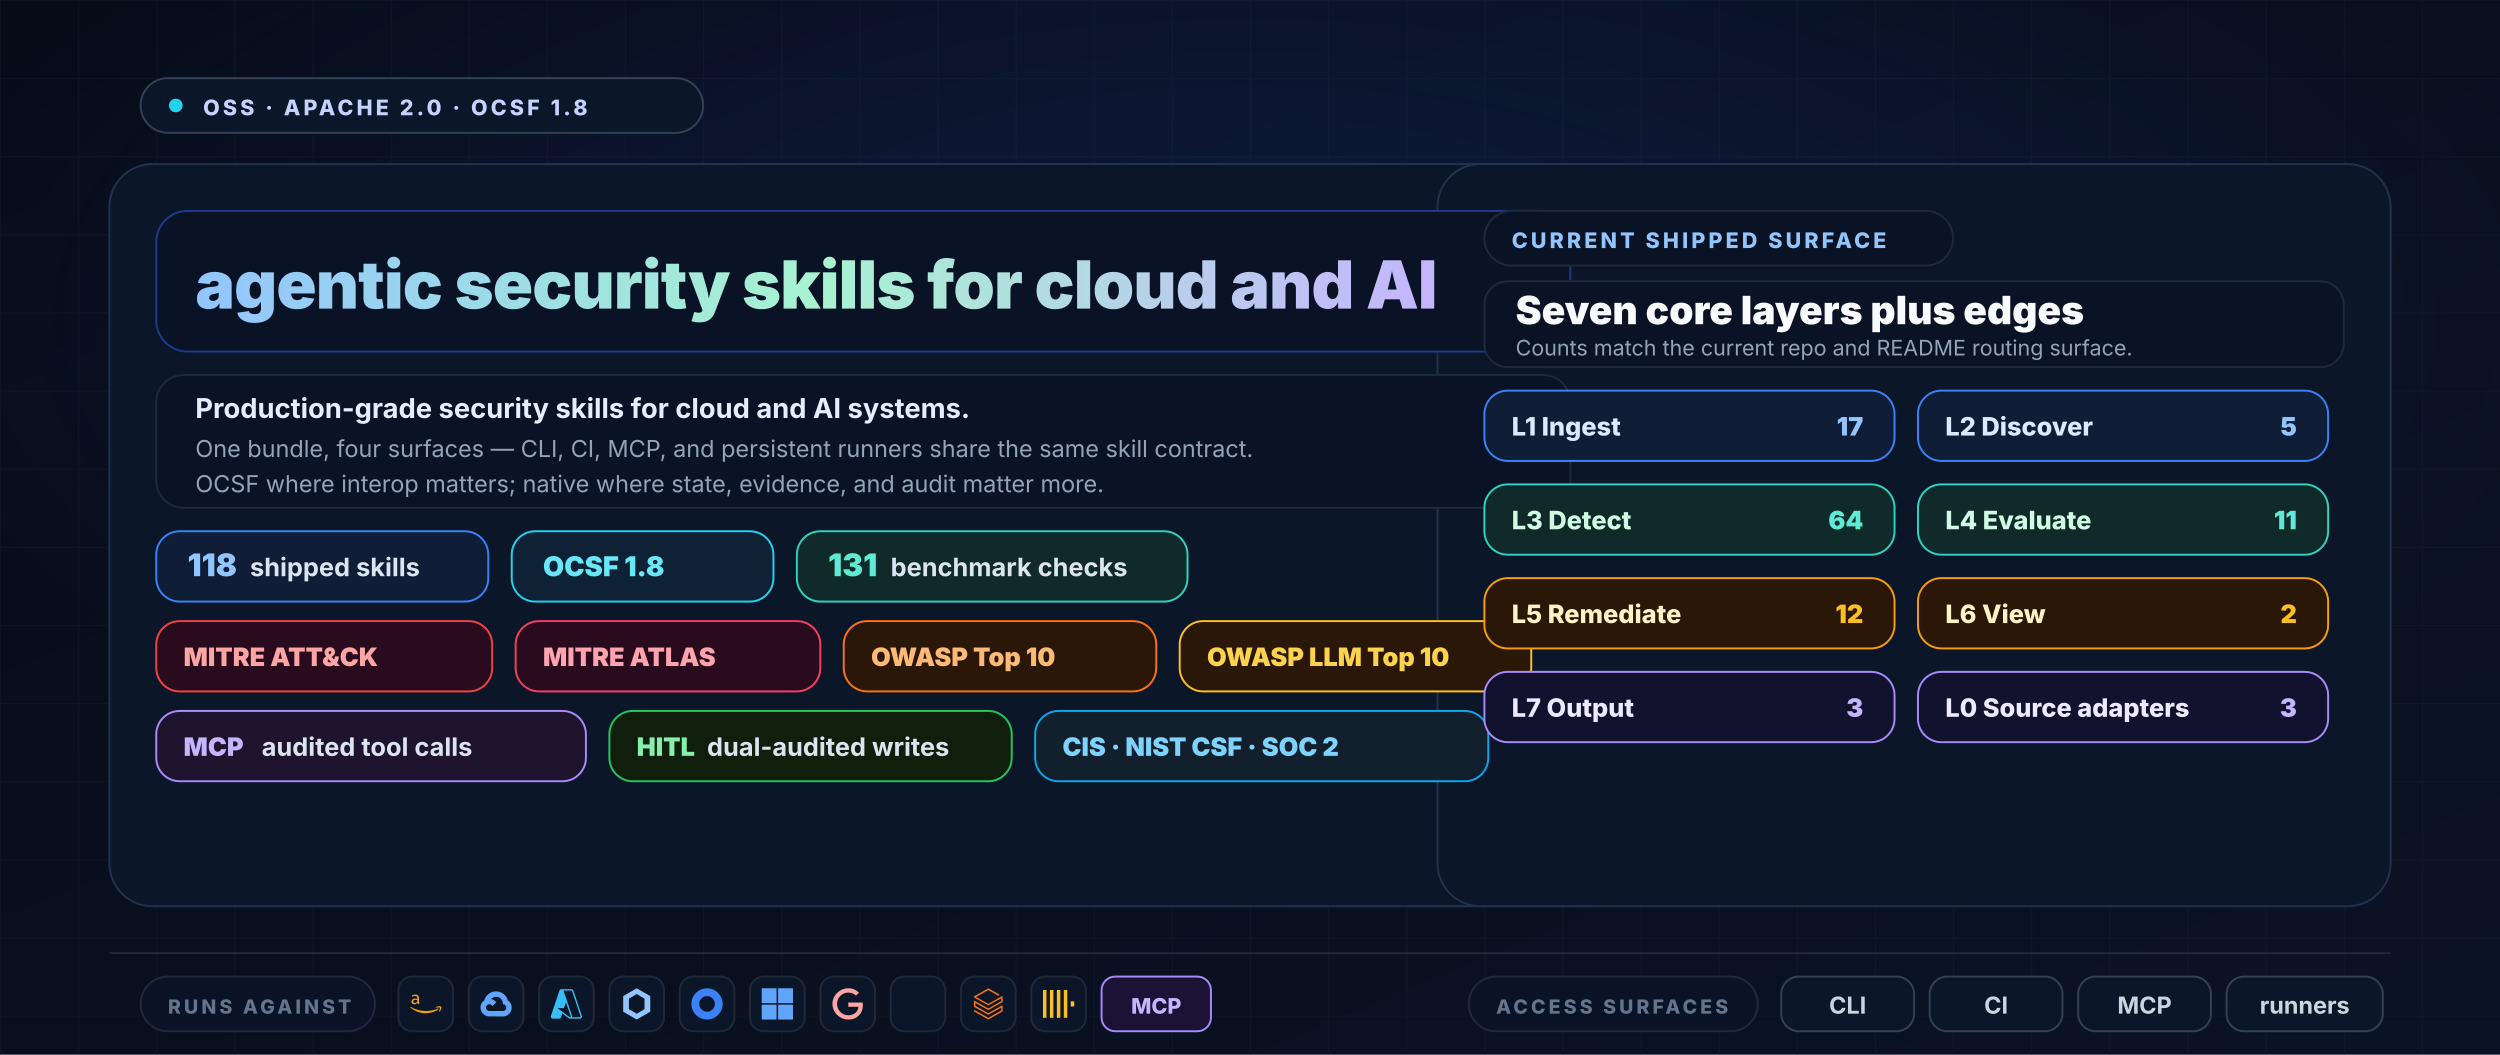
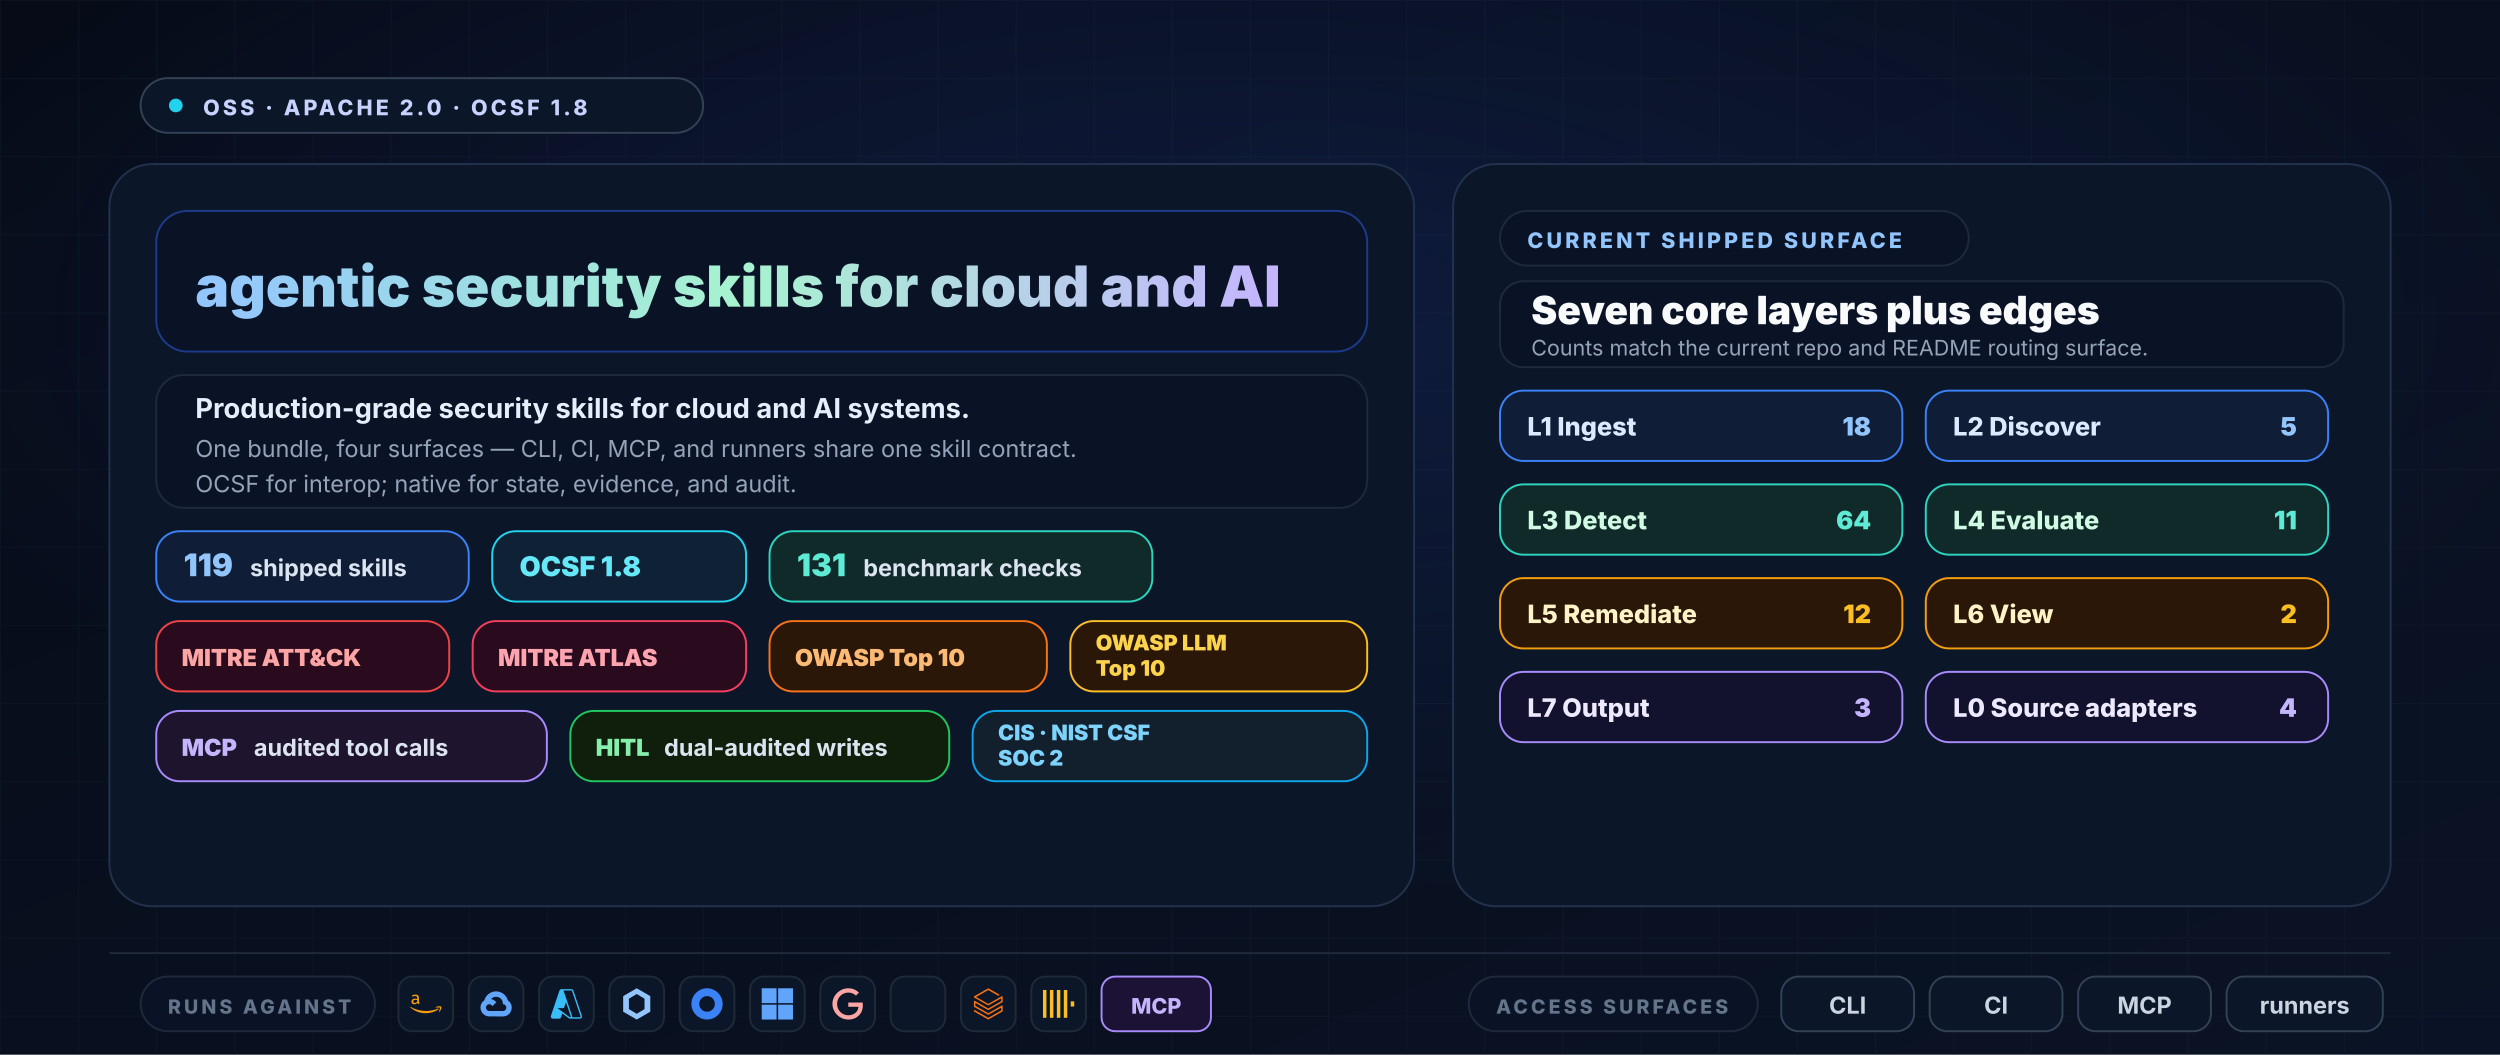
<svg xmlns="http://www.w3.org/2000/svg" width="1280" height="540" viewBox="0 0 1280 540" role="img" aria-labelledby="title desc">
  <defs>
    <linearGradient id="bg" x1="0" y1="0" x2="1" y2="1">
      <stop offset="0%" stop-color="#060b17" />
      <stop offset="100%" stop-color="#0a1325" />
    </linearGradient>
    <radialGradient id="glow" cx="50%" cy="30%" r="55%">
      <stop offset="0%" stop-color="#1e3a8a" stop-opacity="0.3" />
      <stop offset="100%" stop-color="#1e3a8a" stop-opacity="0" />
    </radialGradient>
    <linearGradient id="wordmark" x1="0" y1="0" x2="1" y2="0">
      <stop offset="0%" stop-color="#93c5fd" />
      <stop offset="50%" stop-color="#a7f3d0" />
      <stop offset="100%" stop-color="#c4b5fd" />
    </linearGradient>
    <pattern id="grid" x="0" y="0" width="40" height="40" patternUnits="userSpaceOnUse">
      <path d="M40 0H0V40" fill="none" stroke="#1e293b" stroke-opacity="0.25" stroke-width="1" />
    </pattern>
    <symbol id="aws" viewBox="0 0 24 24">
      <path fill="#f59e0b" d="M6.763 10.036c0 .296.032.535.088.71.064.176.144.368.256.576.04.063.056.127.056.183 0 .08-.048.16-.152.24l-.503.335a.383.383 0 0 1-.208.072c-.08 0-.16-.04-.239-.112a2.47 2.47 0 0 1-.287-.375 6.18 6.18 0 0 1-.248-.471c-.622.734-1.405 1.101-2.347 1.101-.67 0-1.205-.191-1.596-.574-.391-.384-.59-.894-.59-1.533 0-.678.239-1.23.726-1.644.487-.415 1.133-.623 1.955-.623.272 0 .551.024.846.064.296.04.6.104.918.176v-.583c0-.607-.127-1.03-.375-1.277-.255-.248-.686-.367-1.3-.367-.28 0-.568.031-.863.103-.295.072-.583.16-.862.272a2.287 2.287 0 0 1-.28.104.488.488 0 0 1-.127.023c-.112 0-.168-.08-.168-.247v-.391c0-.128.016-.224.056-.28a.597.597 0 0 1 .224-.167c.279-.144.614-.264 1.005-.36a4.84 4.84 0 0 1 1.246-.151c.95 0 1.644.216 2.091.647.439.43.662 1.085.662 1.963v2.586zm-3.24 1.214c.263 0 .534-.048.822-.144.287-.096.543-.271.758-.51.128-.152.224-.32.272-.512.047-.191.08-.423.08-.694v-.335a6.66 6.66 0 0 0-.735-.136 6.02 6.02 0 0 0-.75-.048c-.535 0-.926.104-1.19.32-.263.215-.39.518-.39.917 0 .375.095.655.295.846.191.2.47.296.838.296zM21.698 16.207c-2.626 1.94-6.442 2.969-9.722 2.969-4.598 0-8.74-1.7-11.87-4.526-.247-.223-.024-.527.272-.351 3.384 1.963 7.559 3.153 11.877 3.153 2.914 0 6.114-.607 9.06-1.852.439-.2.814.287.383.607zM22.792 14.961c-.336-.43-2.22-.207-3.074-.103-.255.032-.295-.192-.063-.36 1.5-1.053 3.967-.75 4.254-.399.287.36-.08 2.826-1.485 4.007-.215.184-.423.088-.327-.151.32-.79 1.03-2.57.695-2.994z" />
    </symbol>
    <symbol id="gcp" viewBox="0 0 24 24">
      <path fill="#60a5fa" d="M12.19 2.38a9.344 9.344 0 0 0-9.234 6.893c.053-.02-.055.013 0 0-3.875 2.551-3.922 8.11-.247 10.941l.006-.007-.007.03a6.717 6.717 0 0 0 4.077 1.356h5.173l.03.03h5.192c6.687.053 9.376-8.605 3.835-12.35a9.365 9.365 0 0 0-2.821-4.552l-.043.043.006-.05A9.344 9.344 0 0 0 12.19 2.38zm-.358 4.146c1.244-.04 2.518.368 3.486 1.15a5.186 5.186 0 0 1 1.862 4.078v.518c3.53-.07 3.53 5.262 0 5.193h-5.193l-.008.009v-.04H6.785a2.59 2.59 0 0 1-1.067-.23h.001a2.597 2.597 0 1 1 3.437-3.437l3.013-3.012A6.747 6.747 0 0 0 8.11 8.24c.018-.01.04-.026.054-.023a5.186 5.186 0 0 1 3.67-1.69z" />
    </symbol>
    <symbol id="azure" viewBox="0 0 24 24">
      <path fill="#38bdf8" d="M22.379 23.343a1.62 1.62 0 0 0 1.536-2.14v.002L17.35 1.76A1.62 1.62 0 0 0 15.816.657H8.184A1.62 1.62 0 0 0 6.65 1.76L.086 21.204a1.62 1.62 0 0 0 1.536 2.139h4.741a1.62 1.62 0 0 0 1.535-1.103l.977-2.892 4.947 3.675c.28.208.618.32.966.32m-3.084-12.531 3.624 10.739a.54.54 0 0 1-.51.713v-.001h-.03a.54.54 0 0 1-.322-.106l-9.287-6.9h4.853m6.313 7.006c.116-.326.13-.694.007-1.058L9.79 1.76a1.722 1.722 0 0 0-.007-.02h6.034a.54.54 0 0 1 .512.366l6.562 19.445a.54.54 0 0 1-.338.684" />
    </symbol>
    <symbol id="k8s" viewBox="0 0 24 24">
      <path fill="#93c5fd" d="M12 0L1.6 6v12L12 24l10.4-6V6L12 0zm0 4.4L18 8v8L12 19.6 6 16V8l6-3.6z" />
    </symbol>
    <symbol id="okta" viewBox="0 0 24 24">
      <path fill="#3b82f6" d="M12 0C5.389 0 0 5.35 0 12s5.35 12 12 12 12-5.35 12-12S18.611 0 12 0zm0 18c-3.325 0-6-2.675-6-6s2.675-6 6-6 6 2.675 6 6-2.675 6-6 6z" />
    </symbol>
    <symbol id="entra" viewBox="0 0 24 24">
      <path fill="#60a5fa" d="M0 0v11.408h11.408V0zm12.594 0v11.408H24V0zM0 12.594V24h11.408V12.594zm12.594 0V24H24V12.594z" />
    </symbol>
    <symbol id="google" viewBox="0 0 24 24">
      <path fill="#fca5a5" d="M12.48 10.92v3.28h7.84c-.24 1.84-.853 3.187-1.787 4.133-1.147 1.147-2.933 2.4-6.053 2.4-4.827 0-8.6-3.893-8.6-8.72s3.773-8.72 8.6-8.72c2.6 0 4.507 1.027 5.907 2.347l2.307-2.307C18.747 1.44 16.133 0 12.48 0 5.867 0 .307 5.387.307 12s5.56 12 12.173 12c3.573 0 6.267-1.173 8.373-3.36 2.16-2.16 2.84-5.213 2.84-7.667 0-.76-.053-1.467-.173-2.053H12.48z" />
    </symbol>
    <symbol id="snowflake" viewBox="0 0 24 24">
      <path fill="#7dd3fc" d="M12 2v20M5 5l14 14M19 5L5 19M2 12h20" />
    </symbol>
    <symbol id="databricks" viewBox="0 0 24 24">
      <path fill="#f97316" d="M.95 14.184L12 20.403l9.919-5.55v2.21L12 22.662l-10.484-5.96-.565.308v.77L12 24l11.05-6.218v-4.317l-.515-.309L12 19.118l-9.867-5.653v-2.21L12 16.805l11.05-6.218V6.32l-.515-.308L12 11.974 2.647 6.681 12 1.388l7.76 4.368.668-.411v-.566L12 0 .95 6.27v.72L12 13.207l9.919-5.55v2.26L12 15.52 1.516 9.56l-.565.308Z" />
    </symbol>
    <symbol id="clickhouse" viewBox="0 0 24 24">
      <path fill="#fbbf24" d="M21.333 10H24v4h-2.667ZM16 1.335h2.667v21.33H16Zm-5.333 0h2.666v21.33h-2.666ZM0 22.665V1.335h2.667v21.33zm5.333-21.33H8v21.33H5.333Z" />
    </symbol>
  </defs>
  <rect width="1280" height="540" fill="url(#bg)" />
  <rect width="1280" height="540" fill="url(#grid)" />
  <rect width="1280" height="540" fill="url(#glow)" />
  <g font-family="Inter, Segoe UI, ui-sans-serif, Arial, sans-serif">
    <g transform="translate(72,40)">
      <rect x="0" y="0" width="288" height="28" rx="14" fill="#0b1628" stroke="#334155" />
      <circle cx="18" cy="14" r="3.5" fill="#22d3ee" />
      <text x="32" y="19" fill="#c7d2fe" font-size="11" font-weight="800" letter-spacing="1.6">OSS · APACHE 2.0 · OCSF 1.8</text>
    </g>
-     <rect x="56" y="84" width="772" height="380" rx="22" fill="#0b1628" stroke="#22314d" />
-     <rect x="736" y="84" width="488" height="380" rx="22" fill="#0b1628" stroke="#22314d" />
+     <rect x="56" y="84" width="668" height="380" rx="22" fill="#0b1628" stroke="#22314d" />
+     <rect x="744" y="84" width="480" height="380" rx="22" fill="#0b1628" stroke="#22314d" />
    <g transform="translate(80,108)">
-       <rect x="0" y="0" width="724" height="72" rx="16" fill="#0a1326" stroke="#1e3a8a" />
-       <text x="20" y="50" font-size="34" font-weight="900" fill="url(#wordmark)" letter-spacing="-0.4">agentic security skills for cloud and AI</text>
+       <rect x="0" y="0" width="620" height="72" rx="16" fill="#0a1326" stroke="#1e3a8a" />
+       <text x="20" y="49" font-size="29" font-weight="900" fill="url(#wordmark)">agentic security skills for cloud and AI</text>
    </g>
    <g transform="translate(80,192)">
-       <rect x="0" y="0" width="724" height="68" rx="14" fill="#0a1326" stroke="#1e293b" />
+       <rect x="0" y="0" width="620" height="68" rx="14" fill="#0a1326" stroke="#1e293b" />
      <text x="20" y="22" fill="#e5eefb" font-size="14" font-weight="700">Production-grade security skills for cloud and AI systems.</text>
-       <text x="20" y="42" fill="#94a3b8" font-size="12">One bundle, four surfaces — CLI, CI, MCP, and persistent runners share the same skill contract.</text>
-       <text x="20" y="60" fill="#94a3b8" font-size="12">OCSF where interop matters; native where state, evidence, and audit matter more.</text>
+       <text x="20" y="42" fill="#94a3b8" font-size="12">One bundle, four surfaces — CLI, CI, MCP, and runners share one skill contract.</text>
+       <text x="20" y="60" fill="#94a3b8" font-size="12">OCSF for interop; native for state, evidence, and audit.</text>
    </g>
    <g transform="translate(80,272)">
      <g>
-         <rect x="0" y="0" width="170" height="36" rx="12" fill="#0f1d36" stroke="#3b82f6" />
-         <text x="16" y="23" fill="#93c5fd" font-size="16" font-weight="900">118</text>
-         <text x="48" y="23" fill="#dbe4f0" font-size="13" font-weight="700">shipped skills</text>
-       </g>
-       <g transform="translate(182,0)">
-         <rect x="0" y="0" width="134" height="36" rx="12" fill="#0f2235" stroke="#22d3ee" />
-         <text x="16" y="23" fill="#67e8f9" font-size="14" font-weight="900">OCSF 1.8</text>
-       </g>
-       <g transform="translate(328,0)">
-         <rect x="0" y="0" width="200" height="36" rx="12" fill="#0f2a28" stroke="#2dd4bf" />
-         <text x="16" y="23" fill="#5eead4" font-size="16" font-weight="900">131</text>
-         <text x="48" y="23" fill="#dbe4f0" font-size="13" font-weight="700">benchmark checks</text>
+         <rect x="0" y="0" width="160" height="36" rx="12" fill="#0f1d36" stroke="#3b82f6" />
+         <text x="14" y="23" fill="#93c5fd" font-size="16" font-weight="900">119</text>
+         <text x="48" y="23" fill="#dbe4f0" font-size="12" font-weight="700">shipped skills</text>
+       </g>
+       <g transform="translate(172,0)">
+         <rect x="0" y="0" width="130" height="36" rx="12" fill="#0f2235" stroke="#22d3ee" />
+         <text x="14" y="23" fill="#67e8f9" font-size="14" font-weight="900">OCSF 1.8</text>
+       </g>
+       <g transform="translate(314,0)">
+         <rect x="0" y="0" width="196" height="36" rx="12" fill="#0f2a28" stroke="#2dd4bf" />
+         <text x="14" y="23" fill="#5eead4" font-size="16" font-weight="900">131</text>
+         <text x="48" y="23" fill="#dbe4f0" font-size="12" font-weight="700">benchmark checks</text>
      </g>
    </g>
    <g transform="translate(80,318)">
      <g>
-         <rect x="0" y="0" width="172" height="36" rx="12" fill="#2a0b1e" stroke="#ef4444" />
-         <text x="14" y="23" fill="#fca5a5" font-size="13" font-weight="900">MITRE ATT&amp;CK</text>
-       </g>
-       <g transform="translate(184,0)">
-         <rect x="0" y="0" width="156" height="36" rx="12" fill="#2a0b1e" stroke="#f43f5e" />
-         <text x="14" y="23" fill="#fda4af" font-size="13" font-weight="900">MITRE ATLAS</text>
-       </g>
-       <g transform="translate(352,0)">
-         <rect x="0" y="0" width="160" height="36" rx="12" fill="#2a1708" stroke="#f97316" />
-         <text x="14" y="23" fill="#fdba74" font-size="13" font-weight="900">OWASP Top 10</text>
-       </g>
-       <g transform="translate(524,0)">
-         <rect x="0" y="0" width="180" height="36" rx="12" fill="#2a1708" stroke="#fbbf24" />
-         <text x="14" y="23" fill="#fcd34d" font-size="13" font-weight="900">OWASP LLM Top 10</text>
+         <rect x="0" y="0" width="150" height="36" rx="12" fill="#2a0b1e" stroke="#ef4444" />
+         <text x="13" y="23" fill="#fca5a5" font-size="12" font-weight="900">MITRE ATT&amp;CK</text>
+       </g>
+       <g transform="translate(162,0)">
+         <rect x="0" y="0" width="140" height="36" rx="12" fill="#2a0b1e" stroke="#f43f5e" />
+         <text x="13" y="23" fill="#fda4af" font-size="12" font-weight="900">MITRE ATLAS</text>
+       </g>
+       <g transform="translate(314,0)">
+         <rect x="0" y="0" width="142" height="36" rx="12" fill="#2a1708" stroke="#f97316" />
+         <text x="13" y="23" fill="#fdba74" font-size="12" font-weight="900">OWASP Top 10</text>
+       </g>
+       <g transform="translate(468,0)">
+         <rect x="0" y="0" width="152" height="36" rx="12" fill="#2a1708" stroke="#fbbf24" />
+         <text x="13" y="15" fill="#fcd34d" font-size="11" font-weight="900">OWASP LLM</text>
+         <text x="13" y="28" fill="#fcd34d" font-size="11" font-weight="900">Top 10</text>
      </g>
    </g>
    <g transform="translate(80,364)">
      <g>
-         <rect x="0" y="0" width="220" height="36" rx="12" fill="#1f142e" stroke="#a78bfa" />
-         <text x="14" y="23" fill="#c4b5fd" font-size="13" font-weight="900">MCP</text>
-         <text x="54" y="23" fill="#dbe4f0" font-size="13" font-weight="700">audited tool calls</text>
-       </g>
-       <g transform="translate(232,0)">
-         <rect x="0" y="0" width="206" height="36" rx="12" fill="#0f1f0b" stroke="#22c55e" />
-         <text x="14" y="23" fill="#86efac" font-size="13" font-weight="900">HITL</text>
-         <text x="50" y="23" fill="#dbe4f0" font-size="13" font-weight="700">dual-audited writes</text>
-       </g>
-       <g transform="translate(450,0)">
-         <rect x="0" y="0" width="232" height="36" rx="12" fill="#11202c" stroke="#0ea5e9" />
-         <text x="14" y="23" fill="#7dd3fc" font-size="13" font-weight="900">CIS · NIST CSF · SOC 2</text>
-       </g>
-     </g>
-     <g transform="translate(760,108)">
+         <rect x="0" y="0" width="200" height="36" rx="12" fill="#1f142e" stroke="#a78bfa" />
+         <text x="13" y="23" fill="#c4b5fd" font-size="12" font-weight="900">MCP</text>
+         <text x="50" y="23" fill="#dbe4f0" font-size="12" font-weight="700">audited tool calls</text>
+       </g>
+       <g transform="translate(212,0)">
+         <rect x="0" y="0" width="194" height="36" rx="12" fill="#0f1f0b" stroke="#22c55e" />
+         <text x="13" y="23" fill="#86efac" font-size="12" font-weight="900">HITL</text>
+         <text x="48" y="23" fill="#dbe4f0" font-size="12" font-weight="700">dual-audited writes</text>
+       </g>
+       <g transform="translate(418,0)">
+         <rect x="0" y="0" width="202" height="36" rx="12" fill="#11202c" stroke="#0ea5e9" />
+         <text x="13" y="15" fill="#7dd3fc" font-size="11" font-weight="900">CIS · NIST CSF</text>
+         <text x="13" y="28" fill="#7dd3fc" font-size="11" font-weight="900">SOC 2</text>
+       </g>
+     </g>
+     <g transform="translate(768,108)">
      <rect x="0" y="0" width="240" height="28" rx="14" fill="#0a1326" stroke="#1e293b" />
      <text x="14" y="19" fill="#93c5fd" font-size="11" font-weight="800" letter-spacing="1.6">CURRENT SHIPPED SURFACE</text>
    </g>
-     <g transform="translate(760,144)">
-       <rect x="0" y="0" width="440" height="44" rx="12" fill="#0a1326" stroke="#1e293b" />
+     <g transform="translate(768,144)">
+       <rect x="0" y="0" width="432" height="44" rx="12" fill="#0a1326" stroke="#1e293b" />
      <text x="16" y="22" fill="#f8fafc" font-size="20" font-weight="900">Seven core layers plus edges</text>
      <text x="16" y="38" fill="#94a3b8" font-size="11">Counts match the current repo and README routing surface.</text>
    </g>
-     <g transform="translate(760,200)">
-       <g>
-         <rect x="0" y="0" width="210" height="36" rx="12" fill="#0f1d36" stroke="#3b82f6" />
+     <g transform="translate(768,200)">
+       <g>
+         <rect x="0" y="0" width="206" height="36" rx="12" fill="#0f1d36" stroke="#3b82f6" />
        <text x="14" y="23" fill="#dbeafe" font-size="13" font-weight="800">L1 Ingest</text>
-         <text x="194" y="23" text-anchor="end" fill="#93c5fd" font-size="13" font-weight="900">17</text>
-       </g>
-       <g transform="translate(222,0)">
-         <rect x="0" y="0" width="210" height="36" rx="12" fill="#0f1d36" stroke="#3b82f6" />
+         <text x="190" y="23" text-anchor="end" fill="#93c5fd" font-size="13" font-weight="900">18</text>
+       </g>
+       <g transform="translate(218,0)">
+         <rect x="0" y="0" width="206" height="36" rx="12" fill="#0f1d36" stroke="#3b82f6" />
        <text x="14" y="23" fill="#dbeafe" font-size="13" font-weight="800">L2 Discover</text>
-         <text x="194" y="23" text-anchor="end" fill="#93c5fd" font-size="13" font-weight="900">5</text>
+         <text x="190" y="23" text-anchor="end" fill="#93c5fd" font-size="13" font-weight="900">5</text>
      </g>
      <g transform="translate(0,48)">
-         <rect x="0" y="0" width="210" height="36" rx="12" fill="#0f2a28" stroke="#2dd4bf" />
+         <rect x="0" y="0" width="206" height="36" rx="12" fill="#0f2a28" stroke="#2dd4bf" />
        <text x="14" y="23" fill="#d1fae5" font-size="13" font-weight="800">L3 Detect</text>
-         <text x="194" y="23" text-anchor="end" fill="#5eead4" font-size="13" font-weight="900">64</text>
-       </g>
-       <g transform="translate(222,48)">
-         <rect x="0" y="0" width="210" height="36" rx="12" fill="#0f2a28" stroke="#2dd4bf" />
+         <text x="190" y="23" text-anchor="end" fill="#5eead4" font-size="13" font-weight="900">64</text>
+       </g>
+       <g transform="translate(218,48)">
+         <rect x="0" y="0" width="206" height="36" rx="12" fill="#0f2a28" stroke="#2dd4bf" />
        <text x="14" y="23" fill="#d1fae5" font-size="13" font-weight="800">L4 Evaluate</text>
-         <text x="194" y="23" text-anchor="end" fill="#5eead4" font-size="13" font-weight="900">11</text>
+         <text x="190" y="23" text-anchor="end" fill="#5eead4" font-size="13" font-weight="900">11</text>
      </g>
      <g transform="translate(0,96)">
-         <rect x="0" y="0" width="210" height="36" rx="12" fill="#2a1708" stroke="#f59e0b" />
+         <rect x="0" y="0" width="206" height="36" rx="12" fill="#2a1708" stroke="#f59e0b" />
        <text x="14" y="23" fill="#fef3c7" font-size="13" font-weight="800">L5 Remediate</text>
-         <text x="194" y="23" text-anchor="end" fill="#fbbf24" font-size="13" font-weight="900">12</text>
-       </g>
-       <g transform="translate(222,96)">
-         <rect x="0" y="0" width="210" height="36" rx="12" fill="#2a1708" stroke="#f59e0b" />
+         <text x="190" y="23" text-anchor="end" fill="#fbbf24" font-size="13" font-weight="900">12</text>
+       </g>
+       <g transform="translate(218,96)">
+         <rect x="0" y="0" width="206" height="36" rx="12" fill="#2a1708" stroke="#f59e0b" />
        <text x="14" y="23" fill="#fef3c7" font-size="13" font-weight="800">L6 View</text>
-         <text x="194" y="23" text-anchor="end" fill="#fbbf24" font-size="13" font-weight="900">2</text>
+         <text x="190" y="23" text-anchor="end" fill="#fbbf24" font-size="13" font-weight="900">2</text>
      </g>
      <g transform="translate(0,144)">
-         <rect x="0" y="0" width="210" height="36" rx="12" fill="#12112e" stroke="#a78bfa" />
+         <rect x="0" y="0" width="206" height="36" rx="12" fill="#12112e" stroke="#a78bfa" />
        <text x="14" y="23" fill="#ede9fe" font-size="13" font-weight="800">L7 Output</text>
-         <text x="194" y="23" text-anchor="end" fill="#c4b5fd" font-size="13" font-weight="900">3</text>
-       </g>
-       <g transform="translate(222,144)">
-         <rect x="0" y="0" width="210" height="36" rx="12" fill="#12112e" stroke="#a78bfa" />
+         <text x="190" y="23" text-anchor="end" fill="#c4b5fd" font-size="13" font-weight="900">3</text>
+       </g>
+       <g transform="translate(218,144)">
+         <rect x="0" y="0" width="206" height="36" rx="12" fill="#12112e" stroke="#a78bfa" />
        <text x="14" y="23" fill="#ede9fe" font-size="13" font-weight="800">L0 Source adapters</text>
-         <text x="194" y="23" text-anchor="end" fill="#c4b5fd" font-size="13" font-weight="900">3</text>
+         <text x="190" y="23" text-anchor="end" fill="#c4b5fd" font-size="13" font-weight="900">4</text>
      </g>
    </g>
    <line x1="56" y1="488" x2="1224" y2="488" stroke="#1e293b" stroke-width="1" />
    <g transform="translate(72,500)">
      <rect x="0" y="0" width="120" height="28" rx="14" fill="#0a1326" stroke="#1e293b" />
      <text x="14" y="19" fill="#64748b" font-size="10" font-weight="800" letter-spacing="1.6">RUNS AGAINST</text>
    </g>
    <g transform="translate(204,500)">
      <g>
        <rect x="0" y="0" width="28" height="28" rx="7" fill="#0b1628" stroke="#1f2937" />
        <use href="#aws" x="6" y="6" width="16" height="16" />
      </g>
      <g transform="translate(36,0)">
        <rect x="0" y="0" width="28" height="28" rx="7" fill="#0b1628" stroke="#1f2937" />
        <use href="#gcp" x="6" y="6" width="16" height="16" />
      </g>
      <g transform="translate(72,0)">
        <rect x="0" y="0" width="28" height="28" rx="7" fill="#0b1628" stroke="#1f2937" />
        <use href="#azure" x="6" y="6" width="16" height="16" />
      </g>
      <g transform="translate(108,0)">
        <rect x="0" y="0" width="28" height="28" rx="7" fill="#0b1628" stroke="#1f2937" />
        <use href="#k8s" x="6" y="6" width="16" height="16" />
      </g>
      <g transform="translate(144,0)">
        <rect x="0" y="0" width="28" height="28" rx="7" fill="#0b1628" stroke="#1f2937" />
        <use href="#okta" x="6" y="6" width="16" height="16" />
      </g>
      <g transform="translate(180,0)">
        <rect x="0" y="0" width="28" height="28" rx="7" fill="#0b1628" stroke="#1f2937" />
        <use href="#entra" x="6" y="6" width="16" height="16" />
      </g>
      <g transform="translate(216,0)">
        <rect x="0" y="0" width="28" height="28" rx="7" fill="#0b1628" stroke="#1f2937" />
        <use href="#google" x="6" y="6" width="16" height="16" />
      </g>
      <g transform="translate(252,0)">
        <rect x="0" y="0" width="28" height="28" rx="7" fill="#0b1628" stroke="#1f2937" />
        <use href="#snowflake" x="6" y="6" width="16" height="16" />
      </g>
      <g transform="translate(288,0)">
        <rect x="0" y="0" width="28" height="28" rx="7" fill="#0b1628" stroke="#1f2937" />
        <use href="#databricks" x="6" y="6" width="16" height="16" />
      </g>
      <g transform="translate(324,0)">
        <rect x="0" y="0" width="28" height="28" rx="7" fill="#0b1628" stroke="#1f2937" />
        <use href="#clickhouse" x="6" y="6" width="16" height="16" />
      </g>
      <g transform="translate(360,0)">
        <rect x="0" y="0" width="56" height="28" rx="7" fill="#1b1235" stroke="#a78bfa" />
        <text x="28" y="19" text-anchor="middle" fill="#c4b5fd" font-size="11" font-weight="800">MCP</text>
      </g>
    </g>
    <g transform="translate(752,500)">
      <rect x="0" y="0" width="148" height="28" rx="14" fill="#0a1326" stroke="#1e293b" />
      <text x="14" y="19" fill="#64748b" font-size="10" font-weight="800" letter-spacing="1.6">ACCESS SURFACES</text>
    </g>
    <g transform="translate(912,500)">
      <rect x="0" y="0" width="68" height="28" rx="9" fill="#0b1628" stroke="#334155" />
      <text x="34" y="19" text-anchor="middle" fill="#cbd5e1" font-size="12" font-weight="700">CLI</text>
      <rect x="76" y="0" width="68" height="28" rx="9" fill="#0b1628" stroke="#334155" />
      <text x="110" y="19" text-anchor="middle" fill="#cbd5e1" font-size="12" font-weight="700">CI</text>
      <rect x="152" y="0" width="68" height="28" rx="9" fill="#0b1628" stroke="#334155" />
      <text x="186" y="19" text-anchor="middle" fill="#cbd5e1" font-size="12" font-weight="700">MCP</text>
      <rect x="228" y="0" width="80" height="28" rx="9" fill="#0b1628" stroke="#334155" />
      <text x="268" y="19" text-anchor="middle" fill="#cbd5e1" font-size="12" font-weight="700">runners</text>
    </g>
  </g>
</svg>
